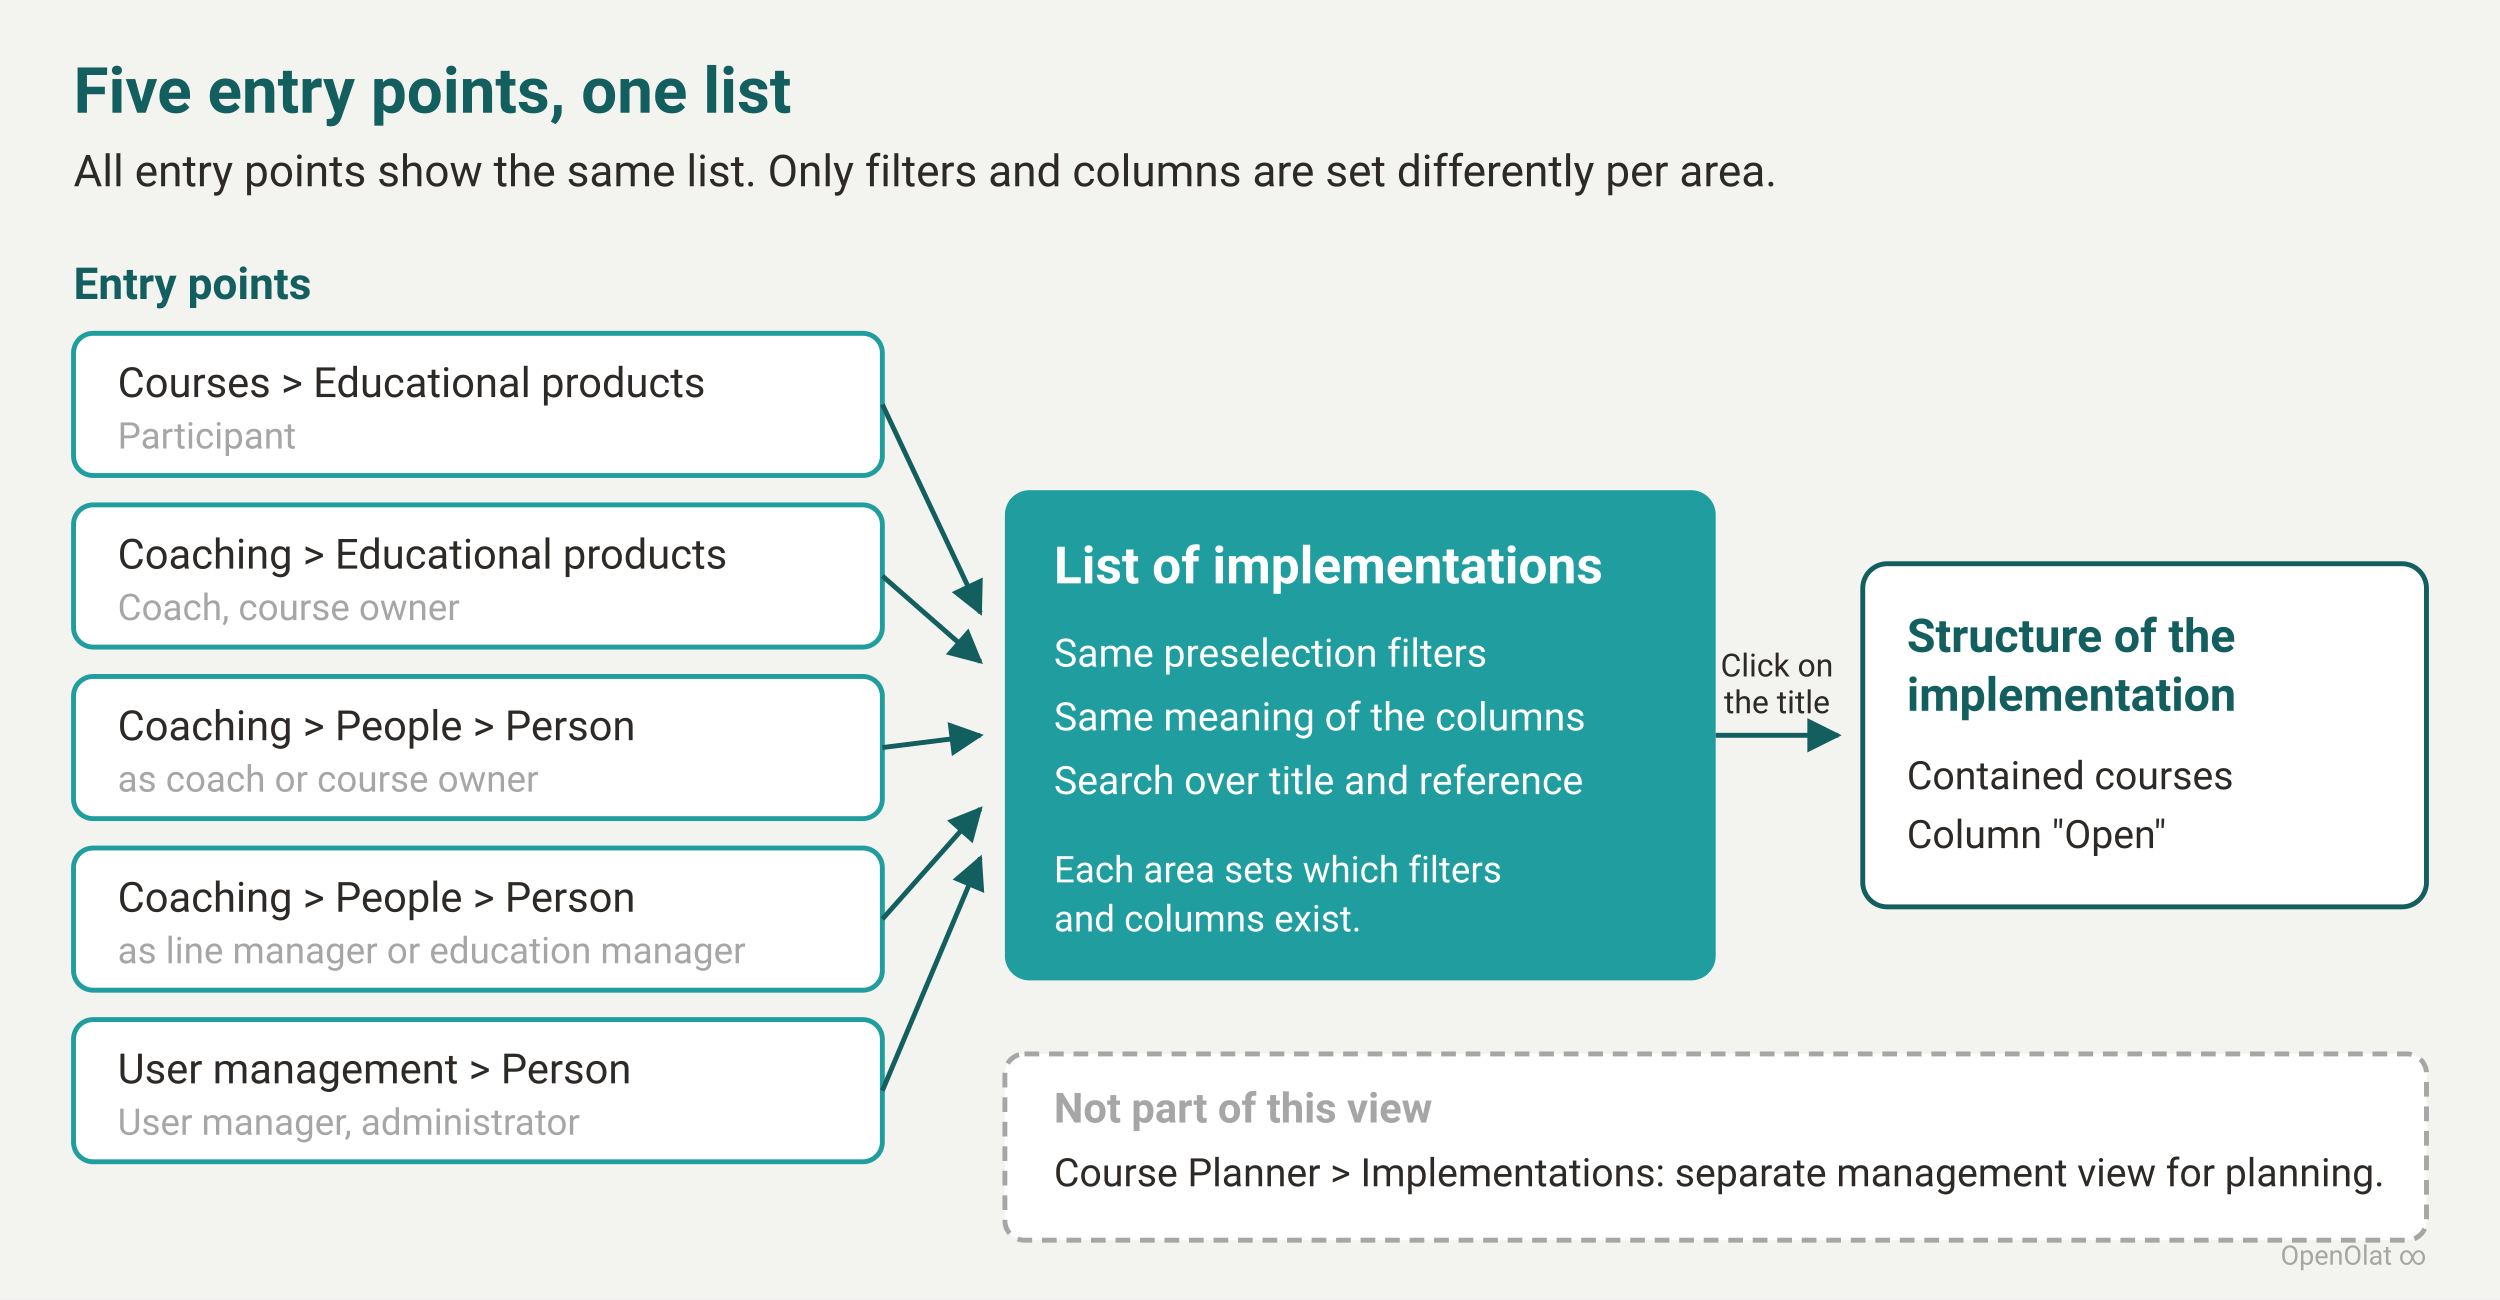
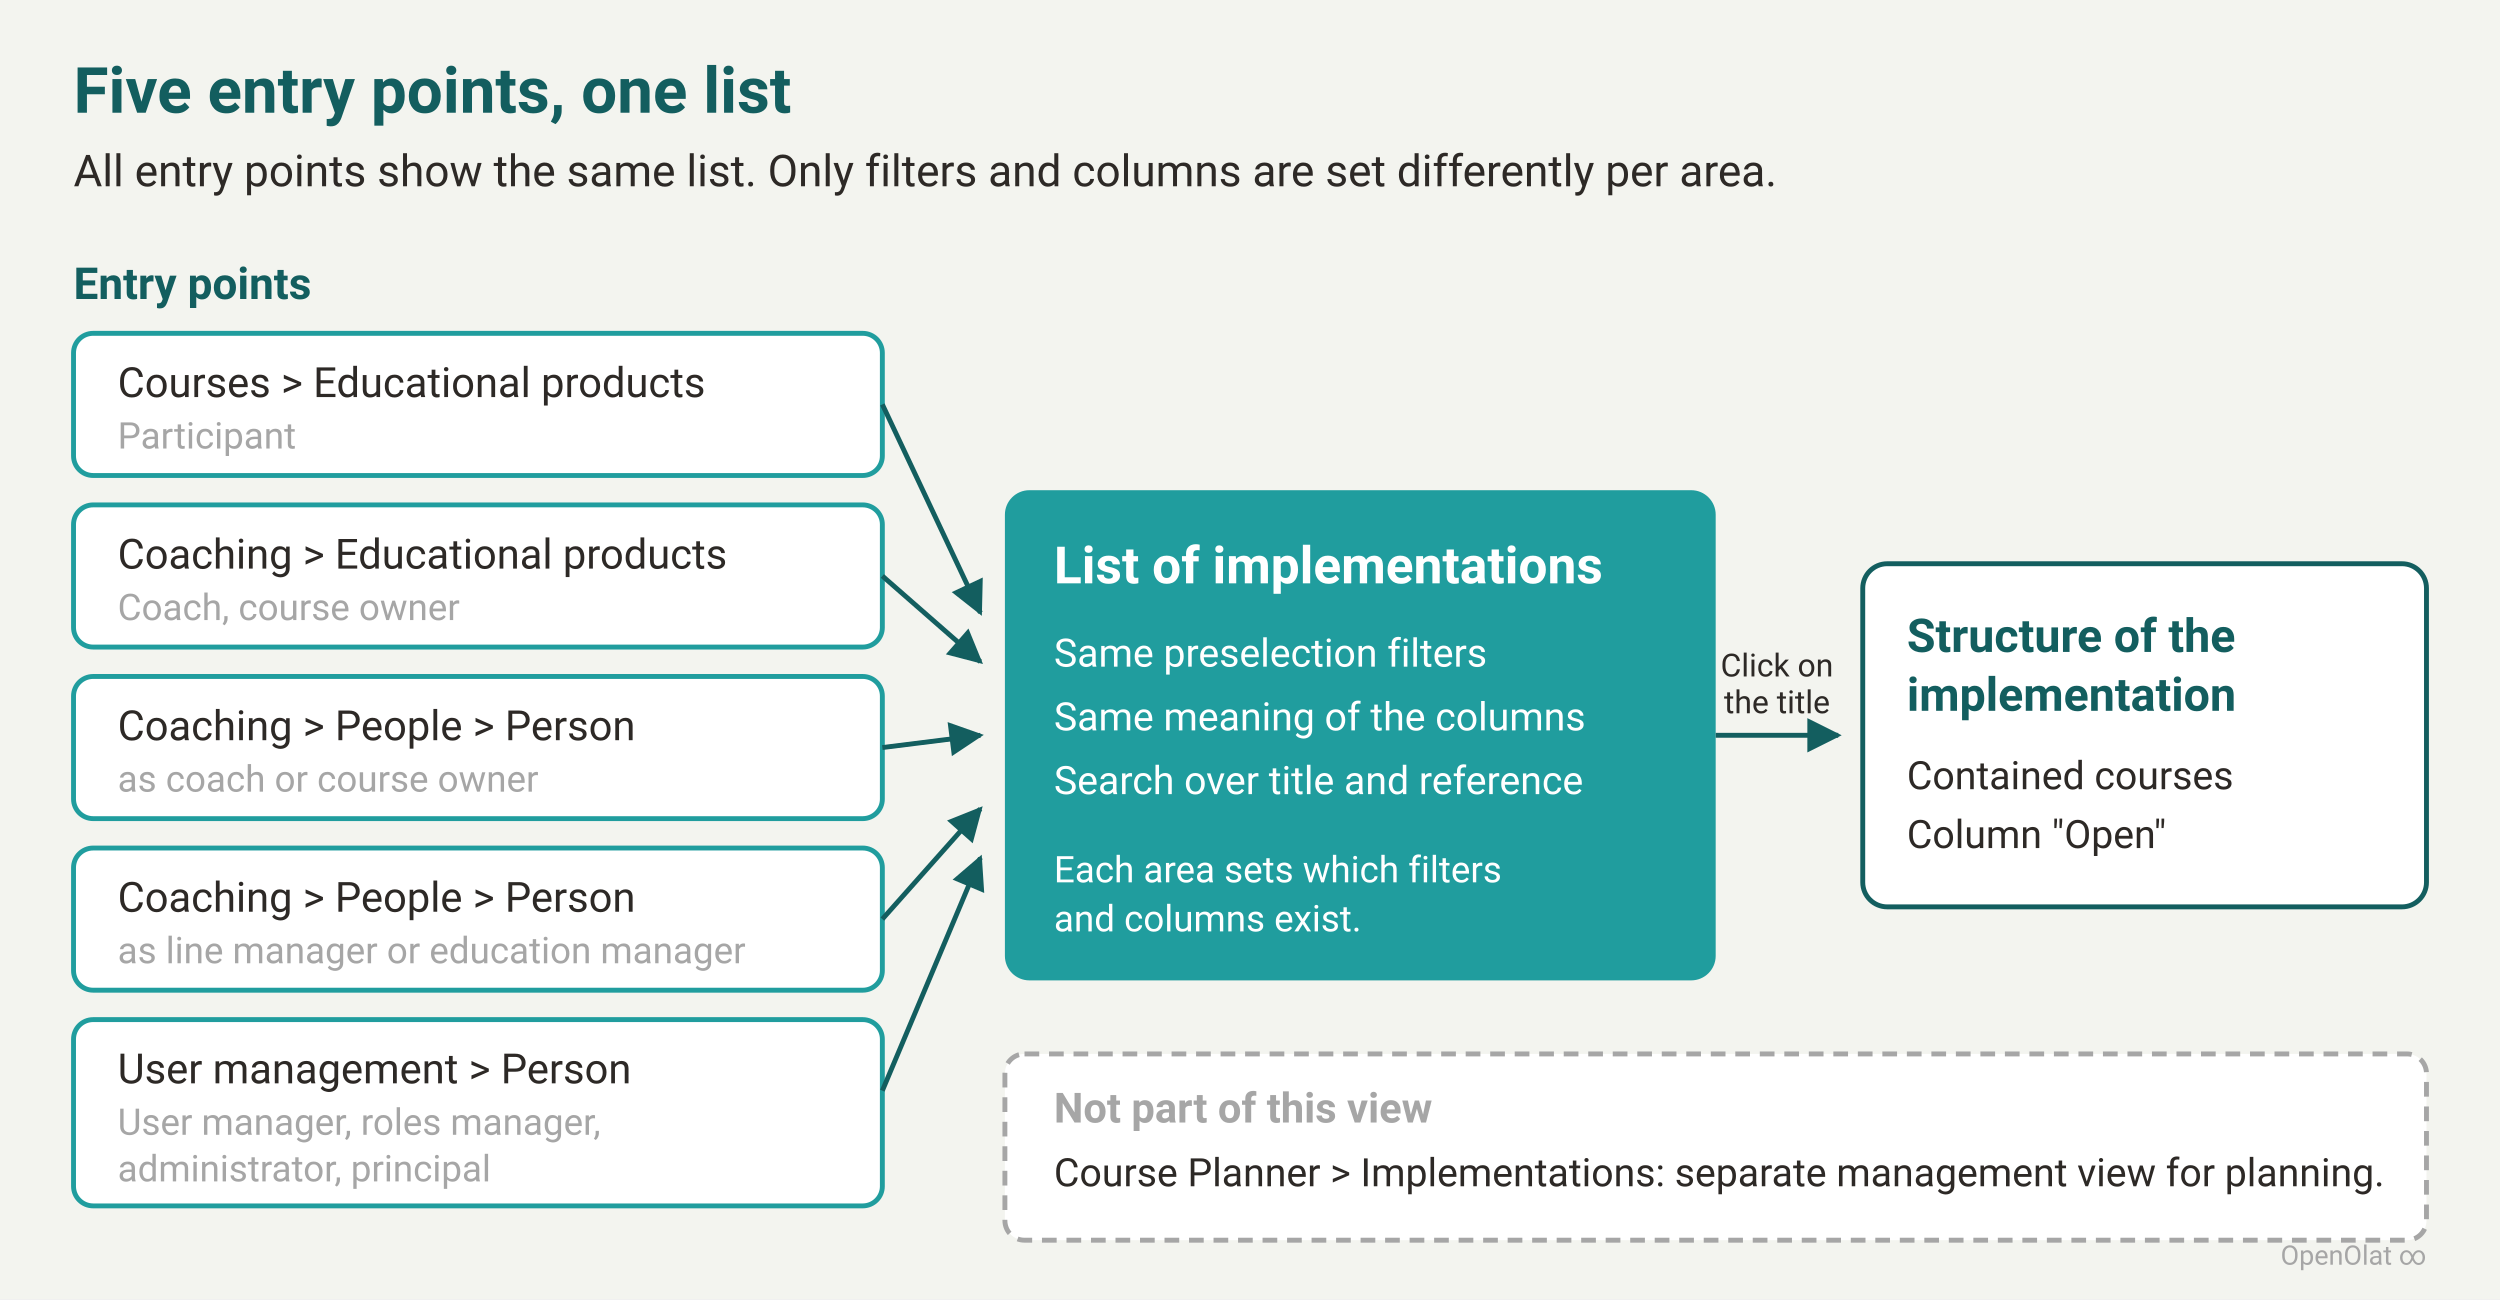
<svg xmlns="http://www.w3.org/2000/svg" viewBox="0 0 1020 530" width="1020" height="530" role="img" aria-label="Five entry points lead to the same list of implementations and from there into the structure">
  <rect x="0" y="0" width="1020" height="530" fill="#F3F4EF" />
  <text x="30" y="46" font-family="'Roboto', sans-serif" font-size="26" font-weight="700" fill="#135E5F">Five entry points, one list</text>
  <text x="30" y="76" font-family="'Roboto', sans-serif" font-size="18" fill="#2D2926">All entry points show the same list. Only filters and columns are set differently per area.</text>
  <defs>
    <marker id="arrow" viewBox="0 0 10 10" refX="9" refY="5" markerWidth="7" markerHeight="7" orient="auto-start-reverse">
      <path d="M 0 0 L 10 5 L 0 10 z" fill="#135E5F" />
    </marker>
  </defs>
  <text x="30" y="122" font-family="'Roboto', sans-serif" font-size="18" font-weight="700" fill="#135E5F">Entry points</text>
  <g font-family="'Roboto', sans-serif" font-size="17" fill="#2D2926">
    <rect x="30" y="136" width="330" height="58" rx="8" fill="#FFFFFF" stroke="#209D9E" stroke-width="2" />
    <text x="48" y="162">Courses &gt; Educational products</text>
    <text x="48" y="183" font-size="15" fill="#A6A6A6">Participant</text>
    <rect x="30" y="206" width="330" height="58" rx="8" fill="#FFFFFF" stroke="#209D9E" stroke-width="2" />
    <text x="48" y="232">Coaching &gt; Educational products</text>
    <text x="48" y="253" font-size="15" fill="#A6A6A6">Coach, course owner</text>
    <rect x="30" y="276" width="330" height="58" rx="8" fill="#FFFFFF" stroke="#209D9E" stroke-width="2" />
    <text x="48" y="302">Coaching &gt; People &gt; Person</text>
    <text x="48" y="323" font-size="15" fill="#A6A6A6">as coach or course owner</text>
    <rect x="30" y="346" width="330" height="58" rx="8" fill="#FFFFFF" stroke="#209D9E" stroke-width="2" />
    <text x="48" y="372">Coaching &gt; People &gt; Person</text>
    <text x="48" y="393" font-size="15" fill="#A6A6A6">as line manager or education manager</text>
-     <rect x="30" y="416" width="330" height="58" rx="8" fill="#FFFFFF" stroke="#209D9E" stroke-width="2" />
+     <rect x="30" y="416" width="330" height="76" rx="8" fill="#FFFFFF" stroke="#209D9E" stroke-width="2" />
    <text x="48" y="442">User management &gt; Person</text>
-     <text x="48" y="463" font-size="15" fill="#A6A6A6">User manager, administrator</text>
+     <text x="48" y="463" font-size="15" fill="#A6A6A6">User manager, roles manager,</text>
+     <text x="48" y="482" font-size="15" fill="#A6A6A6">administrator, principal</text>
  </g>
  <g stroke="#135E5F" stroke-width="2" fill="none" marker-end="url(#arrow)">
    <path d="M 360 165 L 400 250" />
    <path d="M 360 235 L 400 270" />
    <path d="M 360 305 L 400 300" />
    <path d="M 360 375 L 400 330" />
    <path d="M 360 445 L 400 350" />
  </g>
  <rect x="410" y="200" width="290" height="200" rx="10" fill="#209D9E" />
  <text x="430" y="238" font-family="'Roboto', sans-serif" font-size="21" font-weight="700" fill="#FFFFFF">List of implementations</text>
  <g font-family="'Roboto', sans-serif" font-size="16" fill="#FFFFFF">
    <text x="430" y="272">Same preselection filters</text>
    <text x="430" y="298">Same meaning of the columns</text>
    <text x="430" y="324">Search over title and reference</text>
    <text x="430" y="360" font-size="15">Each area sets which filters</text>
    <text x="430" y="380" font-size="15">and columns exist.</text>
  </g>
  <path d="M 700 300 L 750 300" stroke="#135E5F" stroke-width="2" fill="none" marker-end="url(#arrow)" />
  <text x="725" y="276" font-family="'Roboto', sans-serif" font-size="13" fill="#2D2926" text-anchor="middle">Click on</text>
  <text x="725" y="291" font-family="'Roboto', sans-serif" font-size="13" fill="#2D2926" text-anchor="middle">the title</text>
  <rect x="760" y="230" width="230" height="140" rx="10" fill="#FFFFFF" stroke="#135E5F" stroke-width="2" />
  <text x="778" y="266" font-family="'Roboto', sans-serif" font-size="19" font-weight="700" fill="#135E5F">Structure of the</text>
  <text x="778" y="290" font-family="'Roboto', sans-serif" font-size="19" font-weight="700" fill="#135E5F">implementation</text>
  <g font-family="'Roboto', sans-serif" font-size="16" fill="#2D2926">
    <text x="778" y="322">Contained courses</text>
    <text x="778" y="346">Column "Open"</text>
  </g>
  <rect x="410" y="430" width="580" height="76" rx="8" fill="#FFFFFF" stroke="#A6A6A6" stroke-width="2" stroke-dasharray="6 4" />
  <text x="430" y="458" font-family="'Roboto', sans-serif" font-size="17" font-weight="700" fill="#A6A6A6">Not part of this view</text>
  <text x="430" y="484" font-family="'Roboto', sans-serif" font-size="16" fill="#2D2926">Course Planner &gt; Implementations: separate management view for planning.</text>
  <text x="990" y="516" font-family="'Roboto', sans-serif" font-size="11" fill="#A6A6A6" text-anchor="end">OpenOlat ∞</text>
</svg>
